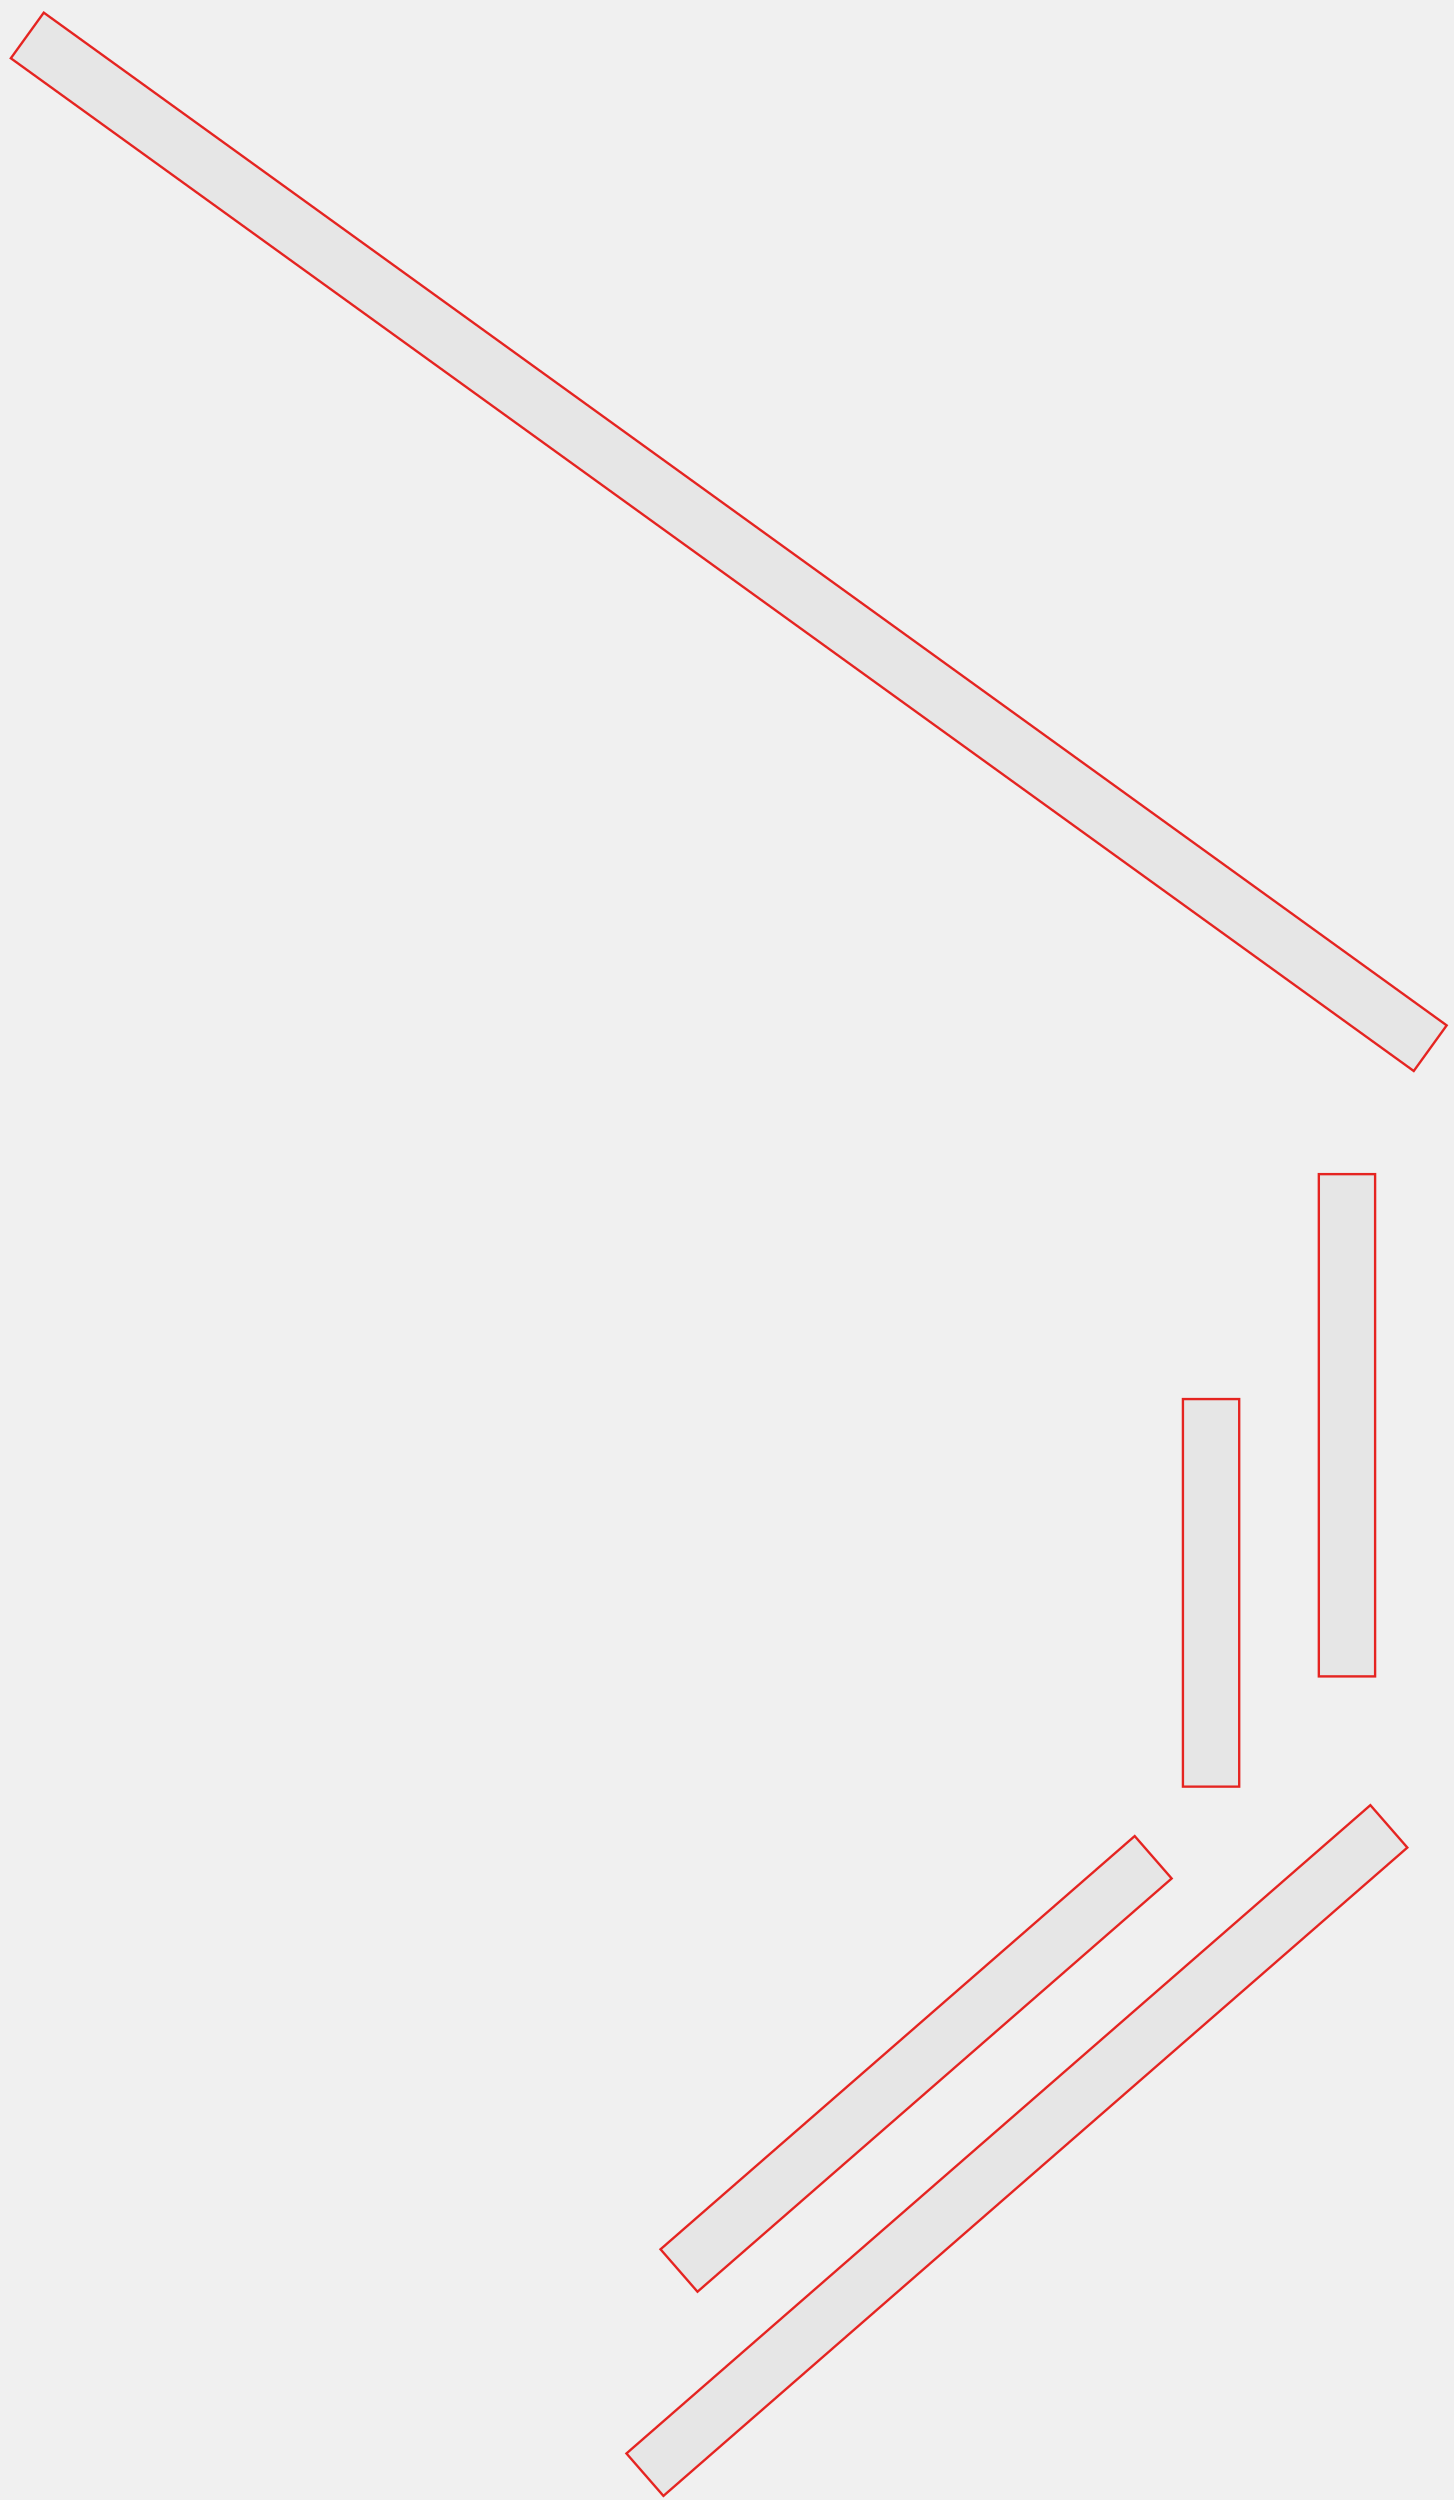
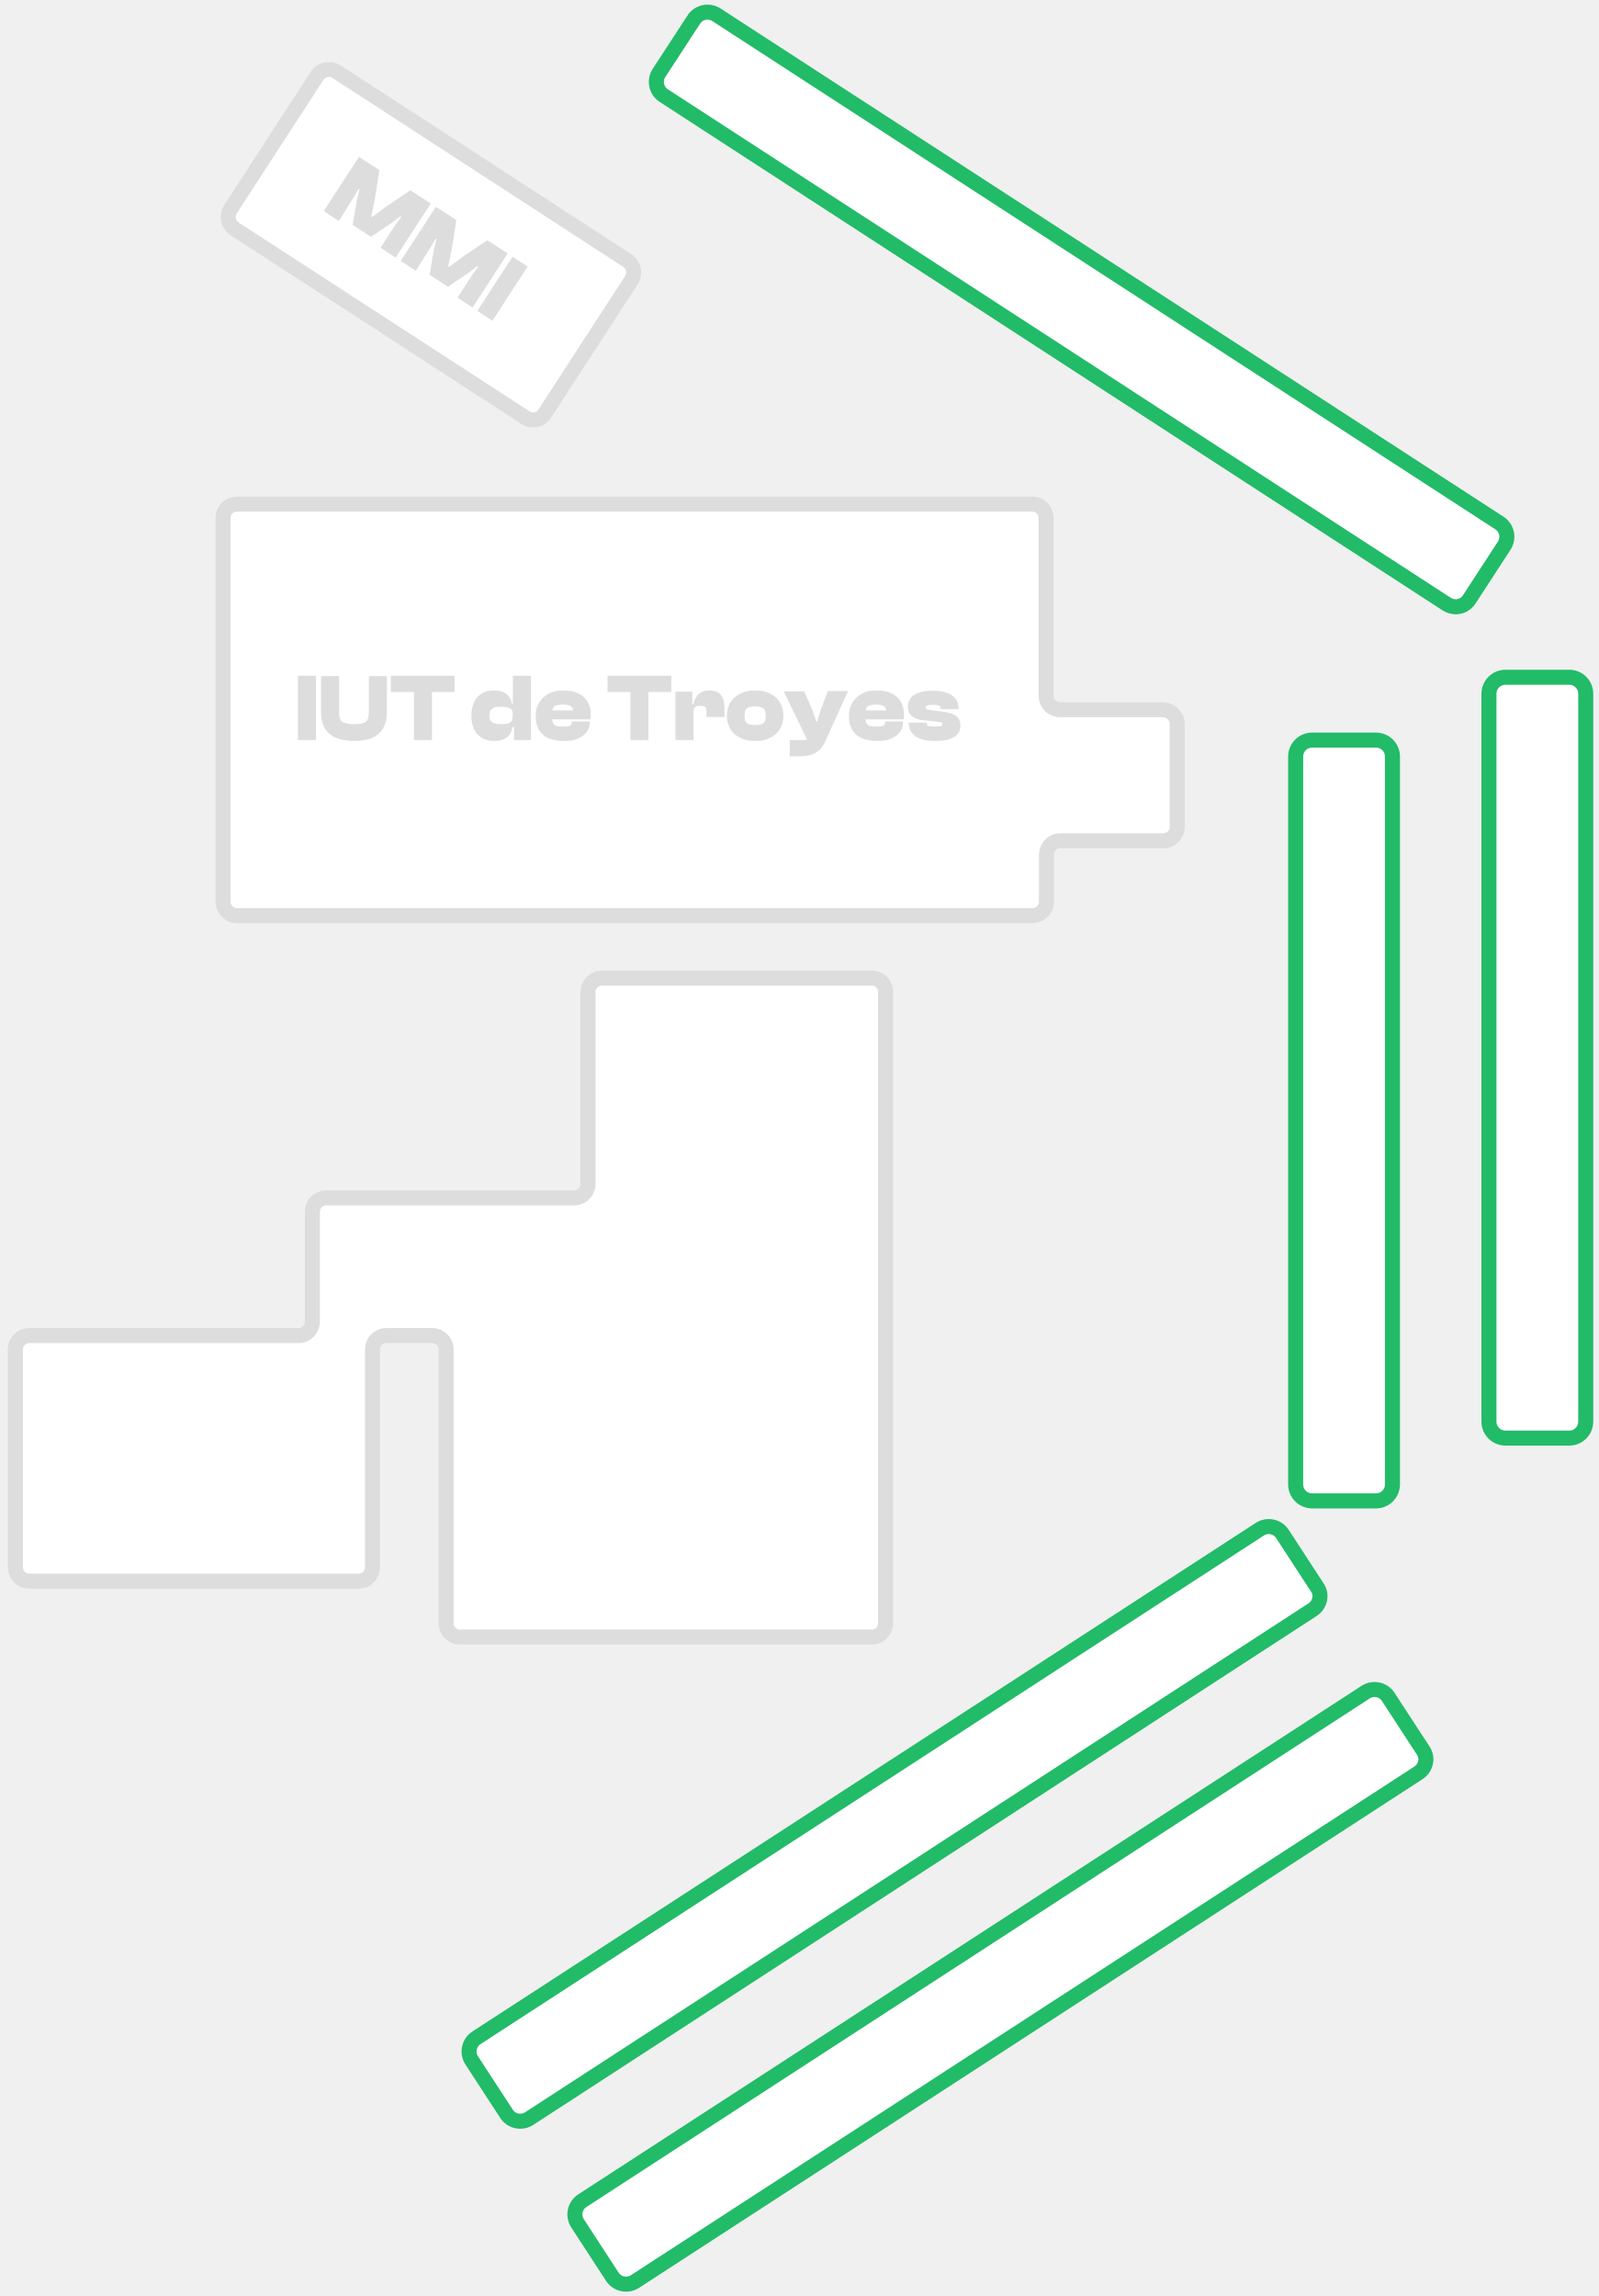
- <svg xmlns="http://www.w3.org/2000/svg" version="1.1" x="0px" y="0px" viewBox="0 0 613 1054.67" style="enable-background:new 0 0 613 1054.67;" xml:space="preserve">
+ <svg xmlns="http://www.w3.org/2000/svg" version="1.1" id="Calque_1" x="0px" y="0px" viewBox="0 0 531.9 763.8" style="enable-background:new 0 0 531.9 763.8;" xml:space="preserve">
  <style type="text/css">
- 	.st0{fill:#E6E6E6;stroke:#E52421;stroke-miterlimit:10;}
+ 	.st0{fill:#FFFFFF;stroke:#DDDDDD;stroke-width:5;stroke-miterlimit:10;}
+ 	.st1{fill:#DDDDDD;}
+ 	.st2{fill:#FFFFFF;stroke:#22BB68;stroke-width:5;stroke-miterlimit:10;}
</style>
-   <g id="Calque_1">
- </g>
-   <g id="Calque_2">
-     <rect id="z1" x="-57.52" y="216.71" transform="matrix(0.8108 0.5853 -0.5853 0.8108 191.9382 -136.7077)" class="st0" width="729.95" height="23.74" />
-     <rect id="z2" x="462.3" y="589.4" transform="matrix(-8.426597e-07 -1 1 -8.426597e-07 -33.0282 1169.514)" class="st0" width="211.88" height="23.74" />
-     <rect id="z3" x="429.16" y="660.1" transform="matrix(-1.092025e-06 -1 1 -1.092025e-06 -161.0593 1182.878)" class="st0" width="163.49" height="23.74" />
-     <rect id="z4" x="253.82" y="858.8" transform="matrix(-0.7539 0.657 -0.657 -0.7539 1249.871 1273.162)" class="st0" width="265.34" height="23.74" />
-     <rect id="z5" x="220.87" y="895.35" transform="matrix(-0.7539 0.657 -0.657 -0.7539 1348.469 1309.329)" class="st0" width="416.29" height="23.74" />
+   <path class="st0" d="M391.6,240.8v34.3c0,2.6-2.1,4.6-4.6,4.6h-34.3c-2.6,0-4.6,2.1-4.6,4.6V300c0,2.6-2.1,4.6-4.6,4.6H78.8  c-2.6,0-4.6-2.1-4.6-4.6V172.3c0-2.6,2.1-4.6,4.6-4.6h264.6c2.6,0,4.6,2.1,4.6,4.6v59.2c0,2.6,2.1,4.6,4.6,4.6h34.3  C389.5,236.2,391.6,238.2,391.6,240.8z" />
+   <path class="st0" d="M174.9,139L78,76.1c-2.1-1.4-2.7-4.3-1.4-6.4l28.9-44.5c1.4-2.1,4.3-2.7,6.4-1.4l96.8,62.9  c2.1,1.4,2.7,4.3,1.4,6.4l-28.9,44.5C179.9,139.7,177,140.4,174.9,139z" />
+   <path class="st0" d="M294.6,330v210c0,2.6-2.1,4.6-4.6,4.6H153c-2.6,0-4.6-2.1-4.6-4.6v-91.1c0-2.6-2.1-4.6-4.6-4.6h-15.3  c-2.6,0-4.6,2.1-4.6,4.6v72.5c0,2.6-2.1,4.6-4.6,4.6H9.7c-2.6,0-4.6-2.1-4.6-4.6v-72.5c0-2.6,2.1-4.6,4.6-4.6h89.6  c2.6,0,4.6-2.1,4.6-4.6v-36.6c0-2.6,2.1-4.6,4.6-4.6H191c2.6,0,4.6-2.1,4.6-4.6V330c0-2.6,2.1-4.6,4.6-4.6H290  C292.5,325.3,294.6,327.4,294.6,330z" />
+   <g>
+     <path class="st1" d="M105.1,246.2h-6v-21.4h6V246.2z" />
+     <path class="st1" d="M117.8,246.5c-2.5,0-4.5-0.4-6.2-1.1c-1.6-0.8-2.8-1.8-3.6-3.2c-0.8-1.4-1.2-3-1.2-4.9v-12.4h6v12   c0,1,0.1,1.8,0.4,2.4c0.3,0.6,0.7,1,1.5,1.2c0.7,0.2,1.7,0.4,3.1,0.4c1.4,0,2.4-0.1,3.1-0.4c0.7-0.2,1.2-0.6,1.4-1.2   c0.3-0.6,0.4-1.4,0.4-2.4v-12h6v12.4c0,1.9-0.4,3.5-1.2,4.9c-0.8,1.4-2,2.5-3.6,3.2C122.4,246.1,120.3,246.5,117.8,246.5z" />
+     <path class="st1" d="M151.2,230.2h-21.2v-5.4h21.2V230.2z M143.7,246.2h-6v-21.4h6V246.2z" />
+     <path class="st1" d="M164.5,246.5c-1.6,0-3-0.3-4.2-1s-2-1.6-2.6-2.9c-0.6-1.3-0.9-2.8-0.9-4.5c0-1.7,0.3-3.2,0.9-4.5   c0.6-1.2,1.4-2.2,2.5-2.9c1.1-0.7,2.4-1,4-1c1.9,0,3.3,0.4,4.3,1.2s1.6,1.9,1.8,3.2h0.9v3.7h-0.6c0-1.1-0.3-1.9-1-2.2   c-0.7-0.3-1.6-0.5-3-0.5c-0.9,0-1.7,0.1-2.2,0.3s-0.9,0.5-1.2,0.9s-0.4,1-0.4,1.7c0,0.7,0.1,1.3,0.4,1.7c0.2,0.4,0.6,0.7,1.2,0.9   c0.6,0.2,1.3,0.3,2.2,0.3c0.9,0,1.6-0.1,2.2-0.2c0.6-0.1,1-0.4,1.3-0.8s0.4-1,0.4-1.8h0.6l0.4,3.7h-1c-0.3,1.6-0.9,2.8-1.9,3.5   S166.4,246.5,164.5,246.5z M176.6,246.2H171v-4.5l-0.4-0.4v-16.5h6V246.2z" />
+     <path class="st1" d="M187.5,246.5c-1.8,0-3.4-0.3-4.8-0.8c-1.4-0.6-2.5-1.5-3.3-2.7c-0.8-1.2-1.2-2.9-1.2-4.9   c0-1.7,0.4-3.2,1.2-4.5c0.8-1.2,1.9-2.2,3.2-2.9c1.4-0.7,3-1,4.8-1c1.9,0,3.5,0.3,4.8,0.9s2.4,1.5,3.2,2.7c0.7,1.2,1.1,2.6,1.1,4.4   c0,0.3,0,0.5,0,0.8c0,0.2,0,0.5-0.1,0.8h-14.3v-3h9.9l-1.3,1.9c0-0.2,0-0.4,0-0.6s0-0.4,0-0.6c0-1-0.3-1.7-0.8-2   c-0.5-0.4-1.4-0.6-2.7-0.6c-1.4,0-2.3,0.2-2.8,0.6c-0.5,0.4-0.7,1.2-0.7,2.3v1.5c0,1.1,0.2,1.9,0.7,2.3c0.5,0.4,1.4,0.6,2.8,0.6   c1.2,0,2-0.1,2.4-0.3c0.4-0.2,0.6-0.6,0.6-1V240h6v0.4c0,1.2-0.4,2.3-1.1,3.2c-0.7,0.9-1.7,1.6-3.1,2.2S189.4,246.5,187.5,246.5z" />
+     <path class="st1" d="M223.3,230.2h-21.2v-5.4h21.2V230.2z M215.7,246.2h-6v-21.4h6V246.2z" />
+     <path class="st1" d="M230.7,246.2h-6v-16.1h5.6v4.6l0.4,0.2V246.2z M230.7,236.6h-1.1v-2.3h1.1c0.1-0.9,0.4-1.7,0.9-2.4   c0.4-0.7,1-1.2,1.7-1.6c0.7-0.4,1.6-0.6,2.7-0.6c1.2,0,2.2,0.2,2.9,0.7c0.7,0.5,1.3,1.1,1.6,2c0.3,0.8,0.5,1.8,0.5,2.9v3.2h-6v-1.9   c0-0.7-0.1-1.2-0.4-1.4c-0.3-0.3-0.8-0.4-1.6-0.4c-0.8,0-1.4,0.1-1.7,0.4C230.9,235.5,230.7,235.9,230.7,236.6z" />
+     <path class="st1" d="M251.2,246.5c-1.9,0-3.5-0.3-4.9-1c-1.4-0.7-2.5-1.6-3.3-2.9c-0.8-1.3-1.2-2.8-1.2-4.5c0-1.7,0.4-3.2,1.2-4.5   c0.8-1.2,1.9-2.2,3.3-2.9c1.4-0.7,3.1-1,4.9-1c1.9,0,3.5,0.3,4.9,1c1.4,0.7,2.5,1.6,3.3,2.9c0.8,1.2,1.2,2.7,1.2,4.5   c0,1.7-0.4,3.2-1.2,4.5c-0.8,1.3-1.9,2.2-3.3,2.9C254.7,246.2,253,246.5,251.2,246.5z M251.2,241.2c1.4,0,2.3-0.2,2.8-0.7   c0.5-0.4,0.7-1.2,0.7-2.4c0-1.2-0.2-2-0.7-2.4c-0.5-0.4-1.4-0.7-2.8-0.7c-1.4,0-2.3,0.2-2.8,0.7c-0.5,0.4-0.7,1.3-0.7,2.4   c0,1.2,0.2,2,0.7,2.4C248.9,241,249.8,241.2,251.2,241.2z" />
+     <path class="st1" d="M265.6,251.6h-2.9v-5.4h4.7c0.5,0,0.9-0.1,1.1-0.2c0.3-0.1,0.4-0.4,0.6-0.7l0.4-1.1l-0.6,2.7l-8.2-16.9h6.8   l2.8,6.3l1.2,3.7h0.4l1.1-3.8l2.4-6.3h6.7l-7.6,16.8c-0.6,1.3-1.3,2.2-2,2.9c-0.8,0.7-1.7,1.2-2.8,1.5   C268.5,251.5,267.1,251.6,265.6,251.6z" />
+     <path class="st1" d="M291.7,246.5c-1.8,0-3.4-0.3-4.8-0.8c-1.4-0.6-2.5-1.5-3.3-2.7c-0.8-1.2-1.2-2.9-1.2-4.9   c0-1.7,0.4-3.2,1.2-4.5c0.8-1.2,1.9-2.2,3.2-2.9s3-1,4.8-1c1.9,0,3.5,0.3,4.8,0.9c1.4,0.6,2.4,1.5,3.2,2.7c0.7,1.2,1.1,2.6,1.1,4.4   c0,0.3,0,0.5,0,0.8s0,0.5-0.1,0.8h-14.3v-3h9.9l-1.3,1.9c0-0.2,0-0.4,0-0.6s0-0.4,0-0.6c0-1-0.3-1.7-0.8-2   c-0.5-0.4-1.4-0.6-2.7-0.6c-1.4,0-2.3,0.2-2.8,0.6c-0.5,0.4-0.7,1.2-0.7,2.3v1.5c0,1.1,0.2,1.9,0.7,2.3c0.5,0.4,1.4,0.6,2.8,0.6   c1.2,0,2-0.1,2.4-0.3c0.4-0.2,0.6-0.6,0.6-1V240h6v0.4c0,1.2-0.4,2.3-1.1,3.2c-0.7,0.9-1.7,1.6-3.1,2.2   C295.1,246.3,293.5,246.5,291.7,246.5z" />
+     <path class="st1" d="M311,246.5c-2.8,0-5-0.5-6.5-1.6c-1.5-1-2.2-2.5-2.2-4.4v-0.1h6v0.3c0,0.4,0.2,0.7,0.6,0.8   c0.4,0.1,1.1,0.2,2.2,0.2c1,0,1.7-0.1,2-0.2c0.3-0.1,0.4-0.3,0.4-0.6c0-0.3-0.1-0.4-0.3-0.5c-0.2-0.1-0.7-0.2-1.4-0.3l-4.7-0.5   c-1.7-0.2-2.9-0.6-3.8-1.4c-0.9-0.8-1.3-1.9-1.3-3.2c0-1,0.3-1.8,0.8-2.6c0.5-0.8,1.4-1.4,2.7-1.9c1.2-0.5,2.8-0.7,4.8-0.7   c1.9,0,3.5,0.2,4.7,0.7c1.3,0.4,2.2,1.1,2.9,2s1,2,1,3.3v0.1h-6v-0.2c0-0.3-0.1-0.5-0.2-0.7s-0.4-0.3-0.8-0.4   c-0.4-0.1-1-0.1-1.8-0.1c-1,0-1.6,0.1-1.8,0.2c-0.2,0.1-0.4,0.4-0.4,0.7c0,0.2,0.1,0.4,0.4,0.5s0.8,0.2,1.8,0.4l3.2,0.4   c2.3,0.3,4,0.8,4.9,1.6c0.9,0.8,1.3,1.9,1.3,3.2c0,1-0.3,1.9-1,2.7s-1.6,1.4-2.8,1.8C314.3,246.3,312.8,246.5,311,246.5z" />
+   </g>
+   <g>
+     <path class="st1" d="M112.7,73.5l-5-3.3l11.7-18l6.8,4.4l-1.5,9.6l-1.2,5.8l0.3,0.2l4.7-3.5l8-5.4l6.8,4.4l-11.7,18l-5-3.3l4.8-7.4   l2.1-2.9l-0.3-0.2l-3,2.3l-6.8,4.6l-6.1-4l1.4-8.1l0.9-3.7l-0.3-0.2l-1.8,3.1L112.7,73.5z" />
+     <path class="st1" d="M138.3,90.1l-5-3.3l11.7-18l6.8,4.4l-1.5,9.6l-1.2,5.8l0.3,0.2l4.7-3.5l8-5.4l6.8,4.4l-11.7,18l-5-3.3l4.8-7.4   l2.1-2.9l-0.3-0.2l-3,2.3l-6.8,4.6l-6.1-4l1.4-8.1l0.9-3.7l-0.3-0.2l-1.8,3.1L138.3,90.1z" />
+     <path class="st1" d="M163.8,106.7l-5-3.3l11.7-18l5,3.3L163.8,106.7z" />
+   </g>
+   <g id="parking">
+     <path id="p1z1" class="st2" d="M481.3,201L220.8,31.8c-2.5-1.6-3.2-5-1.6-7.5l11.6-17.8c1.6-2.5,5-3.2,7.5-1.6L498.8,174   c2.5,1.6,3.2,5,1.6,7.5l-11.6,17.8C487.2,201.9,483.9,202.6,481.3,201z" />
+     <path id="p1z2" class="st2" d="M527.5,230.8v242.1c0,3-2.4,5.5-5.5,5.5h-21.2c-3,0-5.5-2.4-5.5-5.5V230.8c0-3,2.4-5.5,5.5-5.5H522   C525.1,225.3,527.5,227.8,527.5,230.8z" />
+     <path id="p1z3" class="st2" d="M436.6,535.5L176,704.8c-2.5,1.6-5.9,0.9-7.5-1.6l-11.6-17.8c-1.6-2.5-0.9-5.9,1.6-7.5l260.6-169.2   c2.5-1.6,5.9-0.9,7.5,1.6l11.6,17.8C439.9,530.5,439.1,533.9,436.6,535.5z" />
+     <path id="p1z4" class="st2" d="M463.2,251.7v242.1c0,3-2.4,5.5-5.5,5.5h-21.2c-3,0-5.5-2.4-5.5-5.5V251.7c0-3,2.4-5.5,5.5-5.5h21.2   C460.7,246.2,463.2,248.6,463.2,251.7z" />
+     <path id="p1z5" class="st2" d="M471.8,589.8L211.2,759c-2.5,1.6-5.9,0.9-7.5-1.6l-11.6-17.8c-1.6-2.5-0.9-5.9,1.6-7.5l260.6-169.2   c2.5-1.6,5.9-0.9,7.5,1.6l11.6,17.8C475.1,584.8,474.4,588.1,471.8,589.8z" />
  </g>
</svg>
